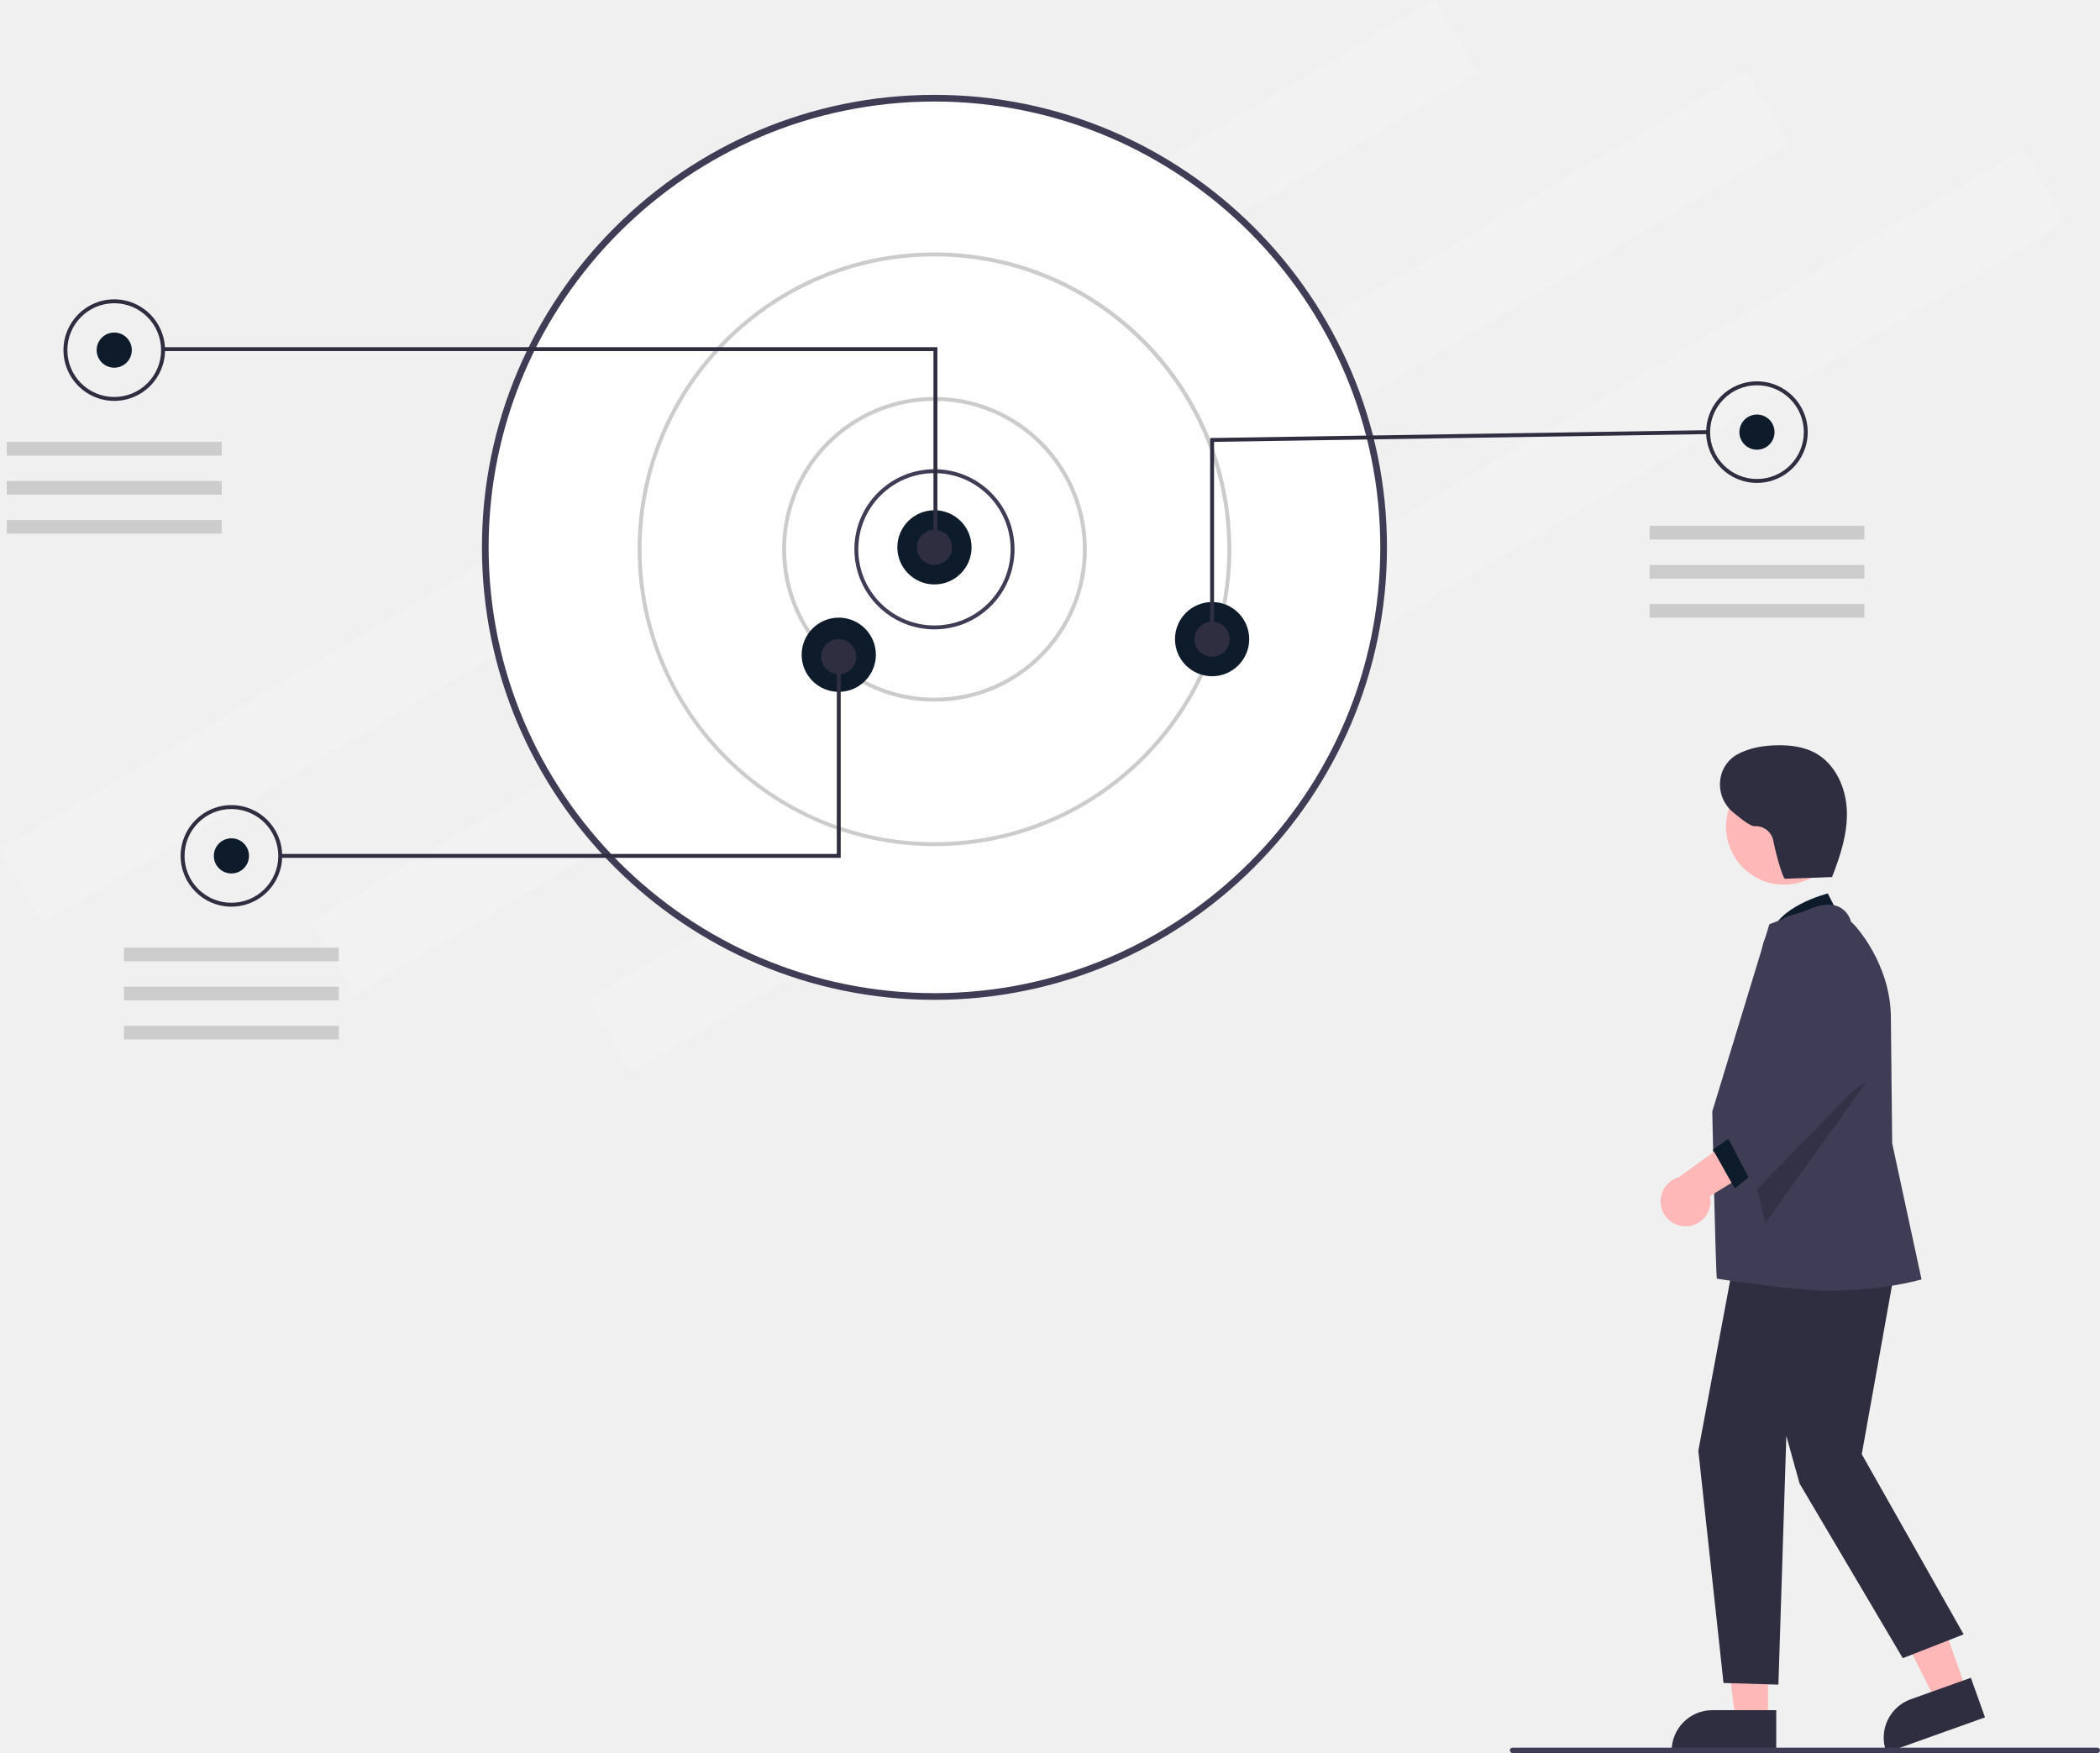
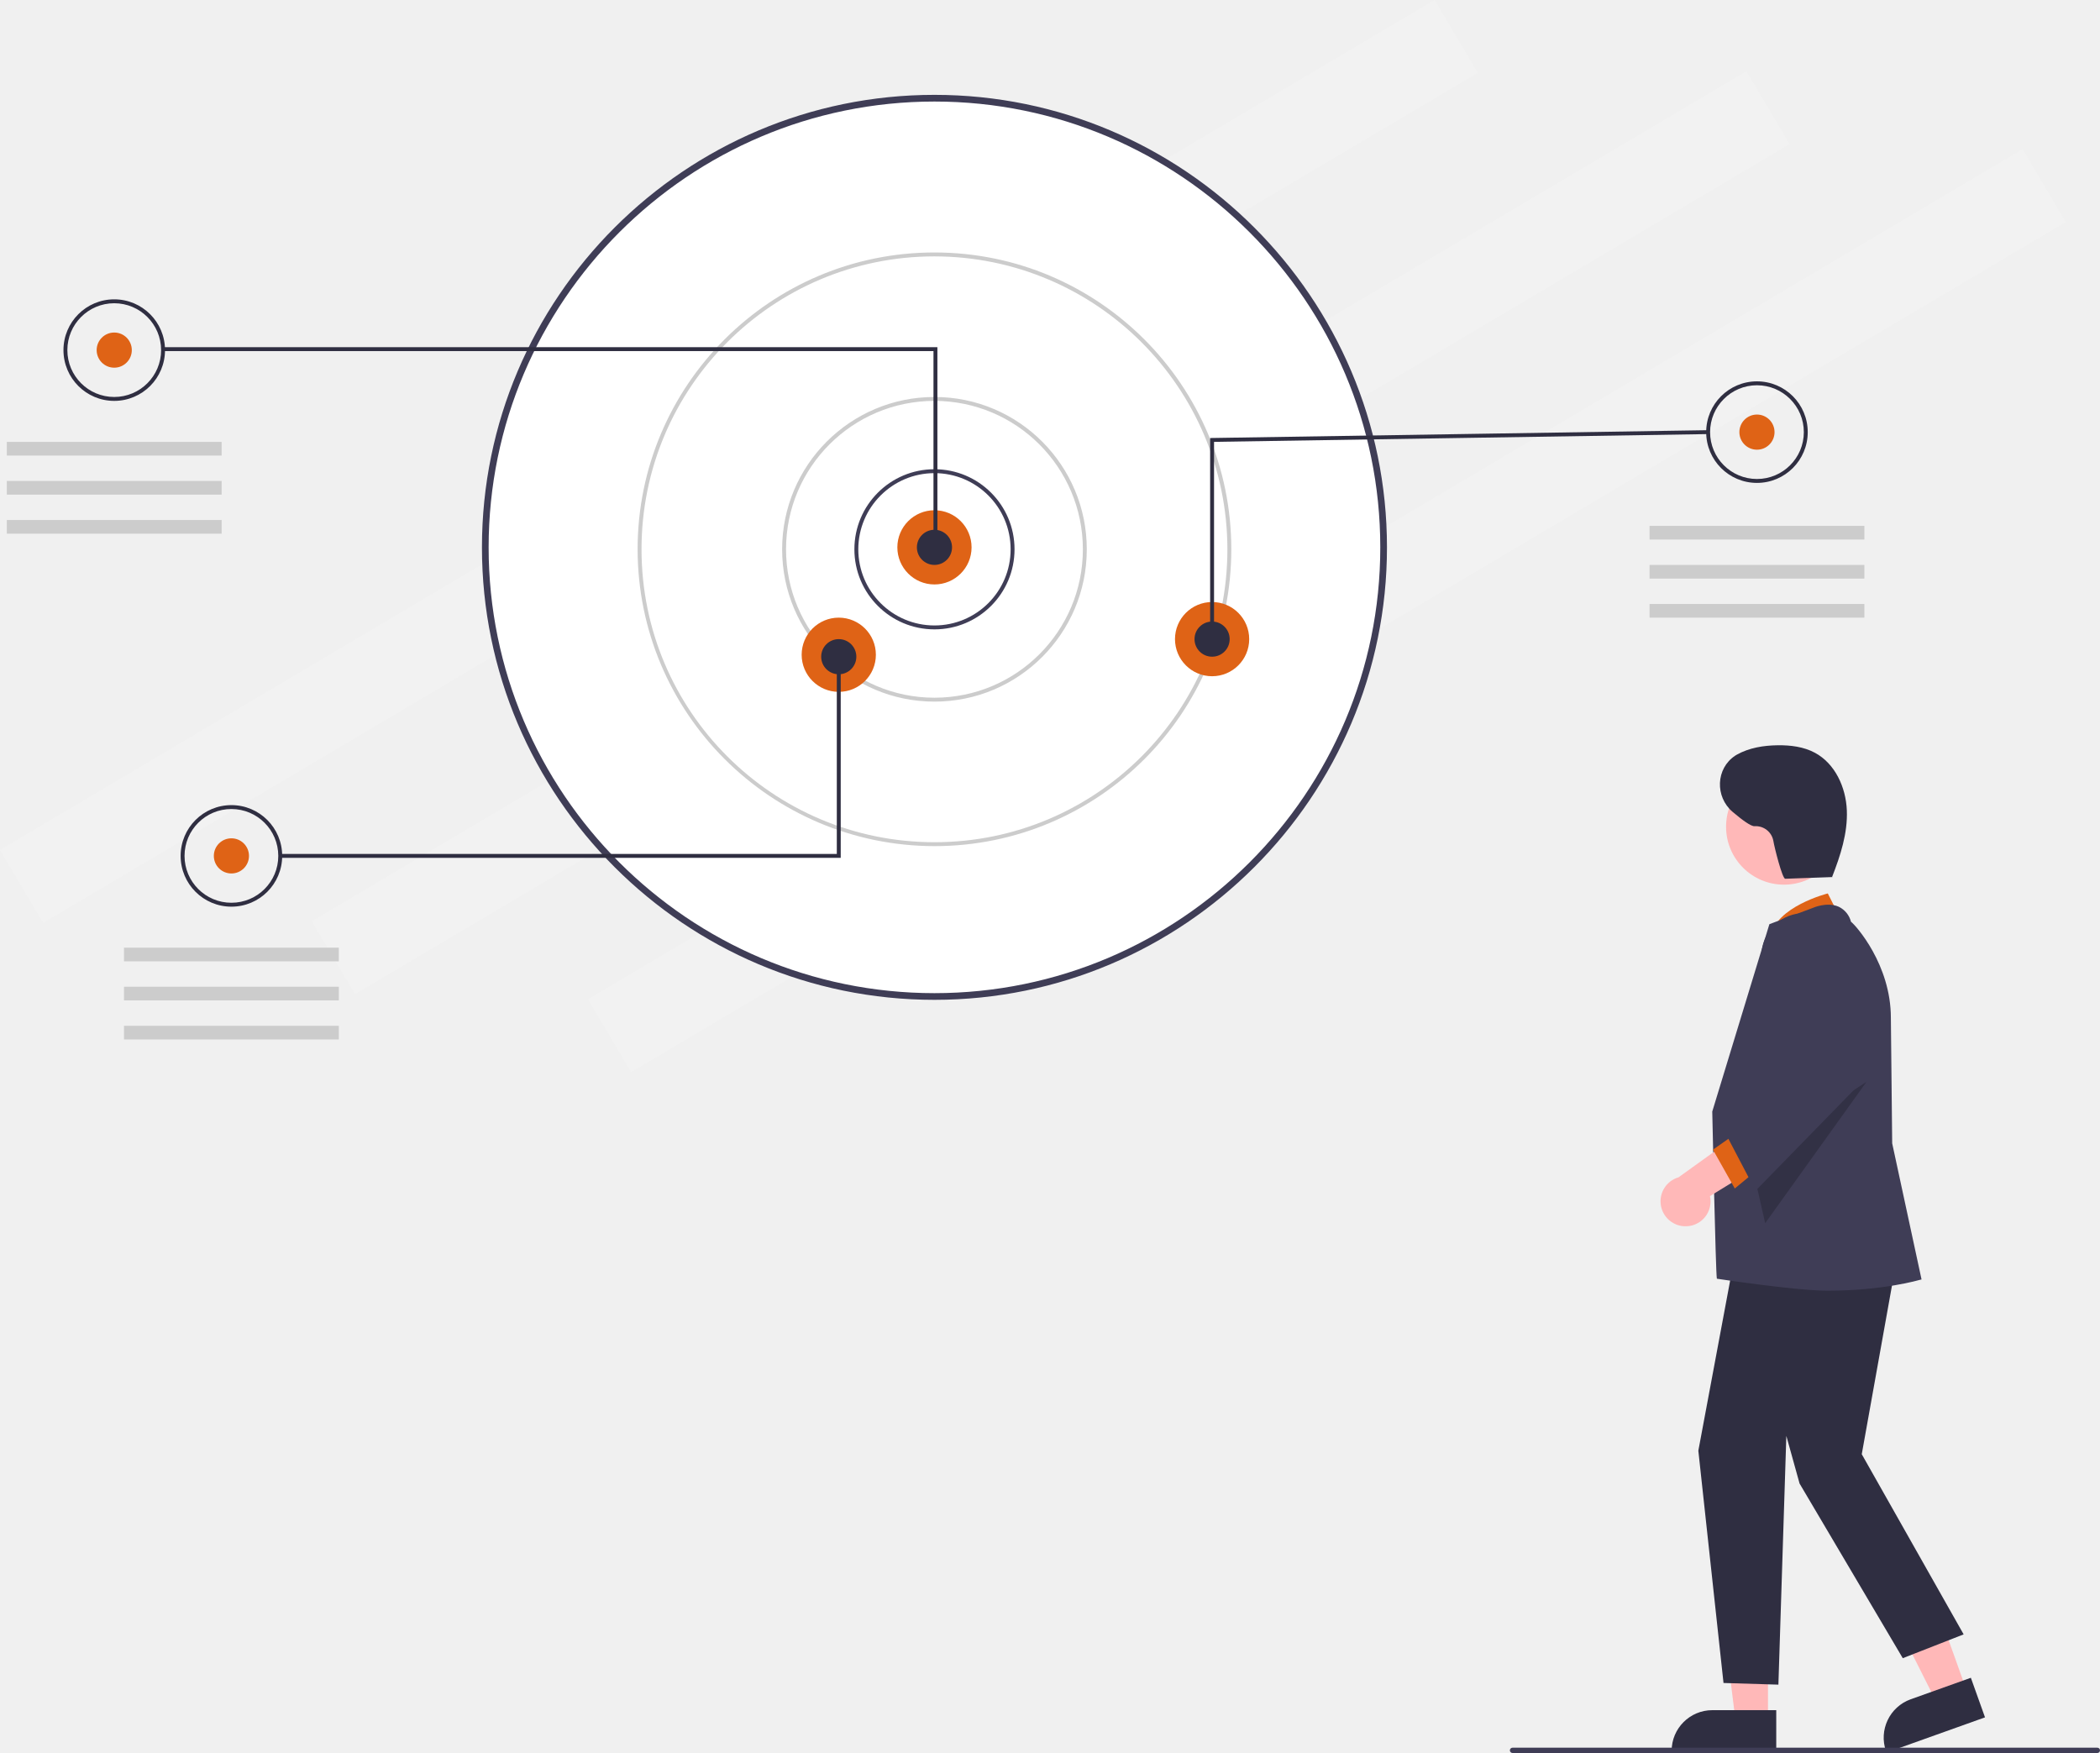
<svg xmlns="http://www.w3.org/2000/svg" id="b9b061f4-2238-46cf-9cbb-0fa8bffbec0a" data-name="Layer 1" width="793.563" height="662.464" viewBox="0 0 793.563 662.464">
  <rect x="167.355" y="277.158" width="630.166" height="31.983" transform="translate(-285.266 168.1218) rotate(-30.64932)" fill="#f2f2f2" />
  <rect x="285.186" y="304.091" width="630.166" height="31.983" transform="translate(-282.5352 231.9526) rotate(-30.64932)" fill="#f2f2f2" />
  <rect x="389.551" y="333.549" width="630.166" height="31.983" transform="translate(-282.9729 289.2711) rotate(-30.64932)" fill="#f2f2f2" />
  <circle cx="353.12" cy="206.844" r="169.736" fill="#fff" />
  <path d="M385.341,325.612c0-94.289,76.709-170.998,170.998-170.998s170.998,76.71,170.998,170.998S650.628,496.61,556.339,496.61,385.341,419.9,385.341,325.612Zm2.525,0c0,92.896,75.577,168.473,168.473,168.473s168.473-75.577,168.473-168.473S649.235,157.139,556.339,157.139,387.866,232.716,387.866,325.612Z" transform="translate(-203.2186 -118.7682)" fill="#3f3d56" />
  <path d="M526.082,326.35v0A30.257,30.257,0,1,1,556.339,356.607,30.257,30.257,0,0,1,526.082,326.35Zm30.257-28.781a28.814,28.814,0,0,0-28.781,28.781v0a28.781,28.781,0,1,0,28.781-28.781Z" transform="translate(-203.2186 -118.7682)" fill="#3f3d56" style="isolation:isolate" />
  <path d="M498.776,326.35v0a57.563,57.563,0,1,1,57.563,57.563A57.563,57.563,0,0,1,498.776,326.35Zm57.563-56.087a56.087,56.087,0,1,0,56.087,56.087,56.15,56.15,0,0,0-56.087-56.087Z" transform="translate(-203.2186 -118.7682)" fill="#ccc" style="isolation:isolate" />
  <path d="M444.166,326.35A112.173,112.173,0,1,1,556.339,438.523,112.3,112.3,0,0,1,444.166,326.35ZM556.339,215.653A110.697,110.697,0,1,0,667.036,326.35,110.823,110.823,0,0,0,556.339,215.653Z" transform="translate(-203.2186 -118.7682)" fill="#ccc" style="isolation:isolate" />
-   <circle cx="353.12" cy="206.844" r="14.022" fill="#0d1b2a" style="isolation:isolate" />
-   <circle cx="316.959" cy="247.433" r="14.022" fill="#0d1b2a" style="isolation:isolate" />
-   <circle cx="458.035" cy="241.529" r="14.022" fill="#0d1b2a" style="isolation:isolate" />
+   <circle cx="353.12" cy="206.844" r="14.022" fill="#DF6316" style="isolation:isolate" />
+   <circle cx="316.959" cy="247.433" r="14.022" fill="#DF6316" style="isolation:isolate" />
+   <circle cx="458.035" cy="241.529" r="14.022" fill="#DF6316" style="isolation:isolate" />
  <circle cx="353.12" cy="206.844" r="6.642" fill="#2f2e41" />
  <circle cx="458.035" cy="241.529" r="6.642" fill="#2f2e41" />
  <circle cx="316.959" cy="248.171" r="6.642" fill="#2f2e41" />
-   <circle cx="43.168" cy="132.308" r="6.642" fill="#0d1b2a" />
+   <circle cx="43.168" cy="132.308" r="6.642" fill="#DF6316" />
  <polygon points="352.751 132.677 61.248 132.677 61.248 131.201 354.228 131.201 354.228 207.212 352.751 207.212 352.751 132.677" fill="#2f2e41" />
  <path d="M227.199,251.076a19.188,19.188,0,1,1,19.188,19.188A19.188,19.188,0,0,1,227.199,251.076Zm19.188-17.712a17.712,17.712,0,1,0,17.712,17.712,17.732,17.732,0,0,0-17.712-17.712Z" transform="translate(-203.2186 -118.7682)" fill="#2f2e41" />
-   <circle cx="87.447" cy="323.445" r="6.642" fill="#0d1b2a" />
+   <circle cx="87.447" cy="323.445" r="6.642" fill="#DF6316" />
  <path d="M271.478,442.213h0a19.188,19.188,0,1,1,19.188,19.188A19.188,19.188,0,0,1,271.478,442.213Zm19.188-17.712a17.712,17.712,0,1,0,17.712,17.712,17.732,17.732,0,0,0-17.712-17.712Z" transform="translate(-203.2186 -118.7682)" fill="#2f2e41" />
-   <circle cx="663.932" cy="163.303" r="6.642" fill="#0d1b2a" />
+   <circle cx="663.932" cy="163.303" r="6.642" fill="#DF6316" />
  <path d="M847.963,282.071a19.188,19.188,0,1,1,19.188,19.188A19.188,19.188,0,0,1,847.963,282.071Zm19.188-17.712a17.732,17.732,0,0,0-17.712,17.712v0a17.712,17.712,0,1,0,17.712-17.712Z" transform="translate(-203.2186 -118.7682)" fill="#2f2e41" />
  <polygon points="457.297 165.528 645.471 162.565 645.494 164.04 458.773 166.981 458.773 241.529 457.297 241.529 457.297 165.528" fill="#2f2e41" />
  <polygon points="105.897 322.707 316.221 322.707 316.221 248.171 317.697 248.171 317.697 324.182 105.897 324.182 105.897 322.707" fill="#2f2e41" />
  <rect x="2.579" y="166.993" width="81.178" height="5.166" fill="#ccc" />
  <rect x="2.579" y="181.752" width="81.178" height="5.166" fill="#ccc" />
  <rect x="2.579" y="196.512" width="81.178" height="5.166" fill="#ccc" />
  <rect x="46.858" y="358.13" width="81.178" height="5.166" fill="#ccc" />
  <rect x="46.858" y="372.889" width="81.178" height="5.166" fill="#ccc" />
  <rect x="46.858" y="387.649" width="81.178" height="5.166" fill="#ccc" />
  <rect x="623.343" y="198.726" width="81.178" height="5.166" fill="#ccc" />
  <rect x="623.343" y="213.485" width="81.178" height="5.166" fill="#ccc" />
  <rect x="623.343" y="228.245" width="81.178" height="5.166" fill="#ccc" />
  <polygon points="743.166 638.861 731.622 642.987 710.214 600.421 727.253 594.332 743.166 638.861" fill="#ffb8b8" />
  <path d="M916.104,781.071l-.168-.471a15.405,15.405,0,0,1,9.311-19.667l22.736-8.125,5.347,14.96Z" transform="translate(-203.2186 -118.7682)" fill="#2f2e41" />
  <polygon points="668.095 650.28 655.835 650.279 650.003 602.991 668.097 602.992 668.095 650.28" fill="#ffb8b8" />
  <path d="M874.44,780.932l-39.531-.001v-.5a15.386,15.386,0,0,1,15.387-15.386h.001l24.144.001Z" transform="translate(-203.2186 -118.7682)" fill="#2f2e41" />
-   <path d="M899.254,466.938l-5.332-10.535s-19.863,4.976-21.668,16.488Z" transform="translate(-203.2186 -118.7682)" fill="#0d1b2a" />
+   <path d="M899.254,466.938l-5.332-10.535s-19.863,4.976-21.668,16.488Z" transform="translate(-203.2186 -118.7682)" fill="#DF6316" />
  <polygon points="718.035 468.635 703.535 549.548 742.035 617.635 719.035 626.635 680.035 560.635 675.035 542.635 672.035 636.635 651.292 636.005 641.781 548.232 657.035 466.635 718.035 468.635" fill="#2f2e41" />
  <path d="M852,602c-.45-2.004-1.741-63.173-1.741-63.173s21.325-70.009,21.521-70.584l.076-.225,16.191-6.07c.227-.104,5.621-2.507,10.036-.504a8.651,8.651,0,0,1,4.601,5.654c1.836,1.368,15.07,16.192,15.07,36.3l.5,47.449,11.095,51.44-.49.104c-.303.064-13.827,4.139-35.128,4.139C881.894,606.531,852,602,852,602Z" transform="translate(-203.2186 -118.7682)" fill="#3f3d56" />
  <circle cx="674.143" cy="312.435" r="21.883" fill="#ffb8b8" />
  <polygon points="705.318 408.841 667.035 462.257 661.381 437.312 705.318 408.841" opacity="0.2" />
  <path d="M840.59,582.177a9.391,9.391,0,0,0,8.799-11.398l28.446-17.449L862.128,545.981l-24.605,17.697a9.442,9.442,0,0,0,3.067,18.499Z" transform="translate(-203.2186 -118.7682)" fill="#ffb8b8" />
-   <polygon points="657.035 427.635 647.292 434.462 655.555 449.135 667.035 439.635 657.035 427.635" fill="#0d1b2a" />
+   <polygon points="657.035 427.635 647.292 434.462 655.555 449.135 667.035 439.635 657.035 427.635" fill="#DF6316" />
  <path d="M855.153,546.834l22.917-26.563-8.78-36.639a16.031,16.031,0,0,1,29.705-11.336l.199.371,8.091,54.408-40.654,41.671Z" transform="translate(-203.2186 -118.7682)" fill="#3f3d56" />
  <path d="M896.001,450.202l-18.163.652c-1.107.04-4.112-11.909-4.505-14.387a6.765,6.765,0,0,0-7.057-5.473c-1.36.128-4.788-2.412-8.326-5.419-6.717-5.71-6.367-16.435,1.011-21.26q.302-.198.594-.361c4.655-2.605,10.1-3.48,15.433-3.547,4.835-.06,9.807.548,14.067,2.837,7.637,4.103,11.701,13.069,12.058,21.73s-2.42,17.131-5.571,25.207" transform="translate(-203.2186 -118.7682)" fill="#2f2e41" />
  <path d="M995.781,781.232h-221a1,1,0,0,1,0-2h221a1,1,0,0,1,0,2Z" transform="translate(-203.2186 -118.7682)" fill="#3f3d56" />
</svg>
